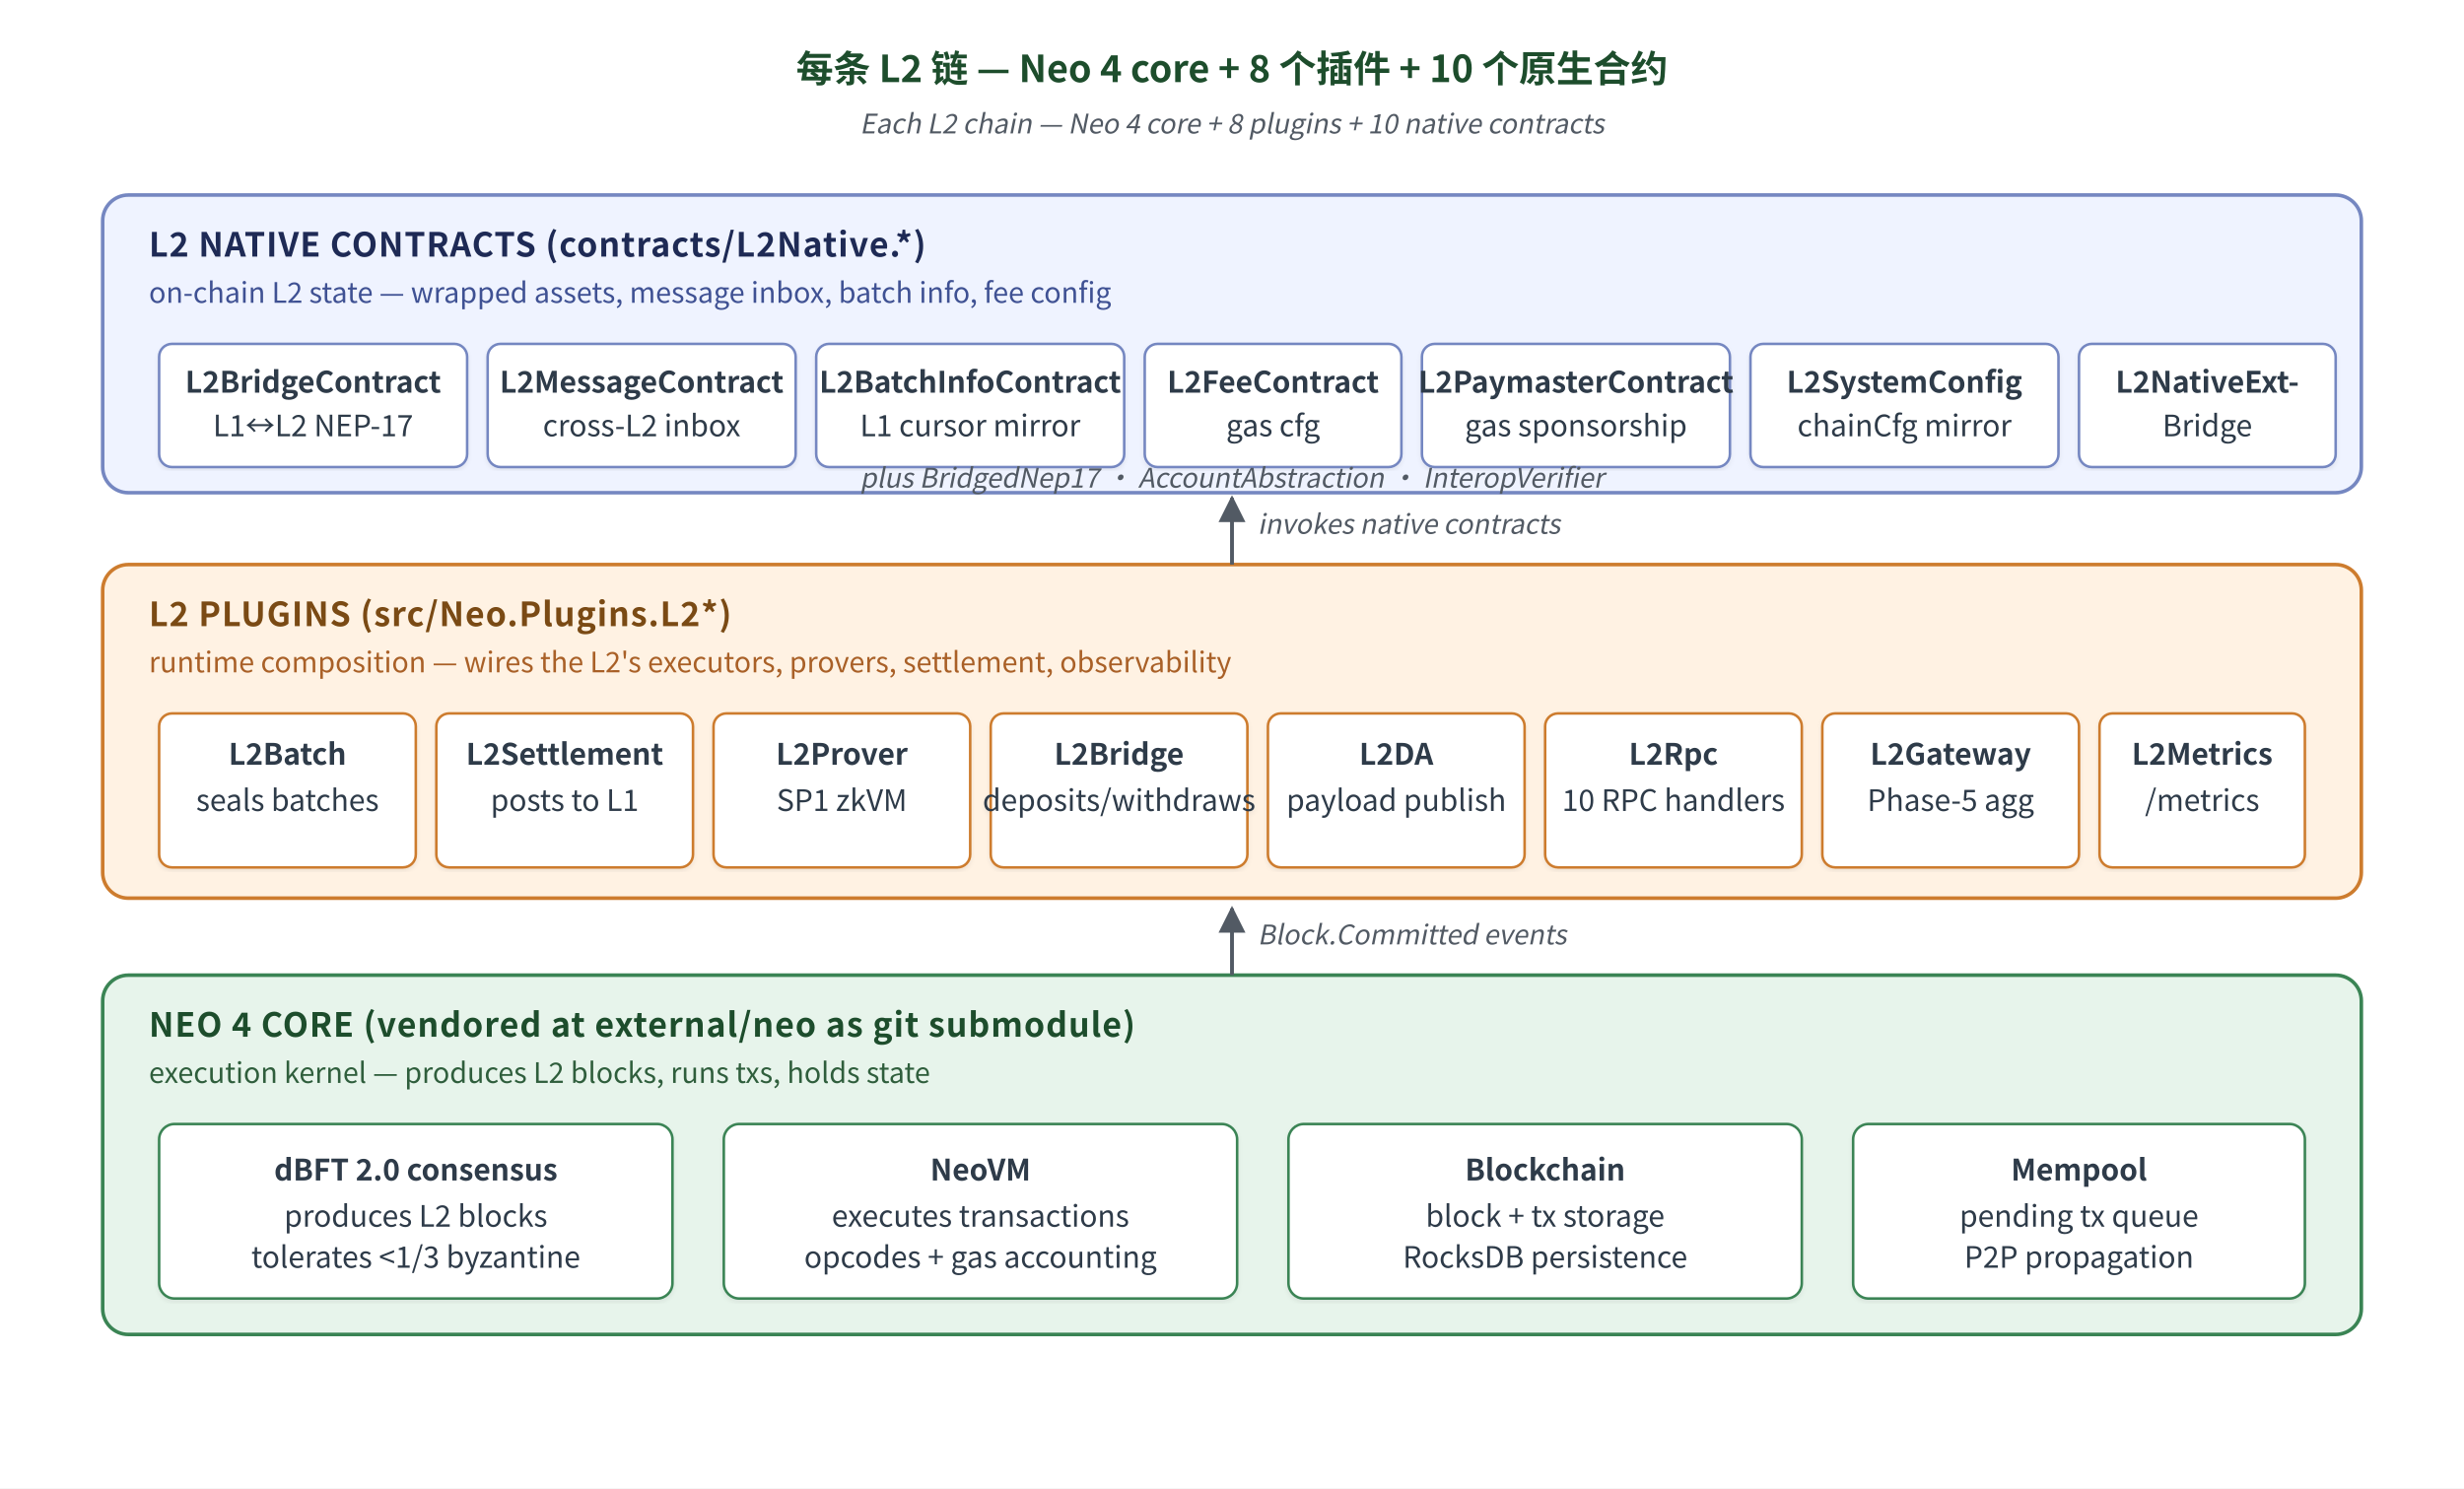
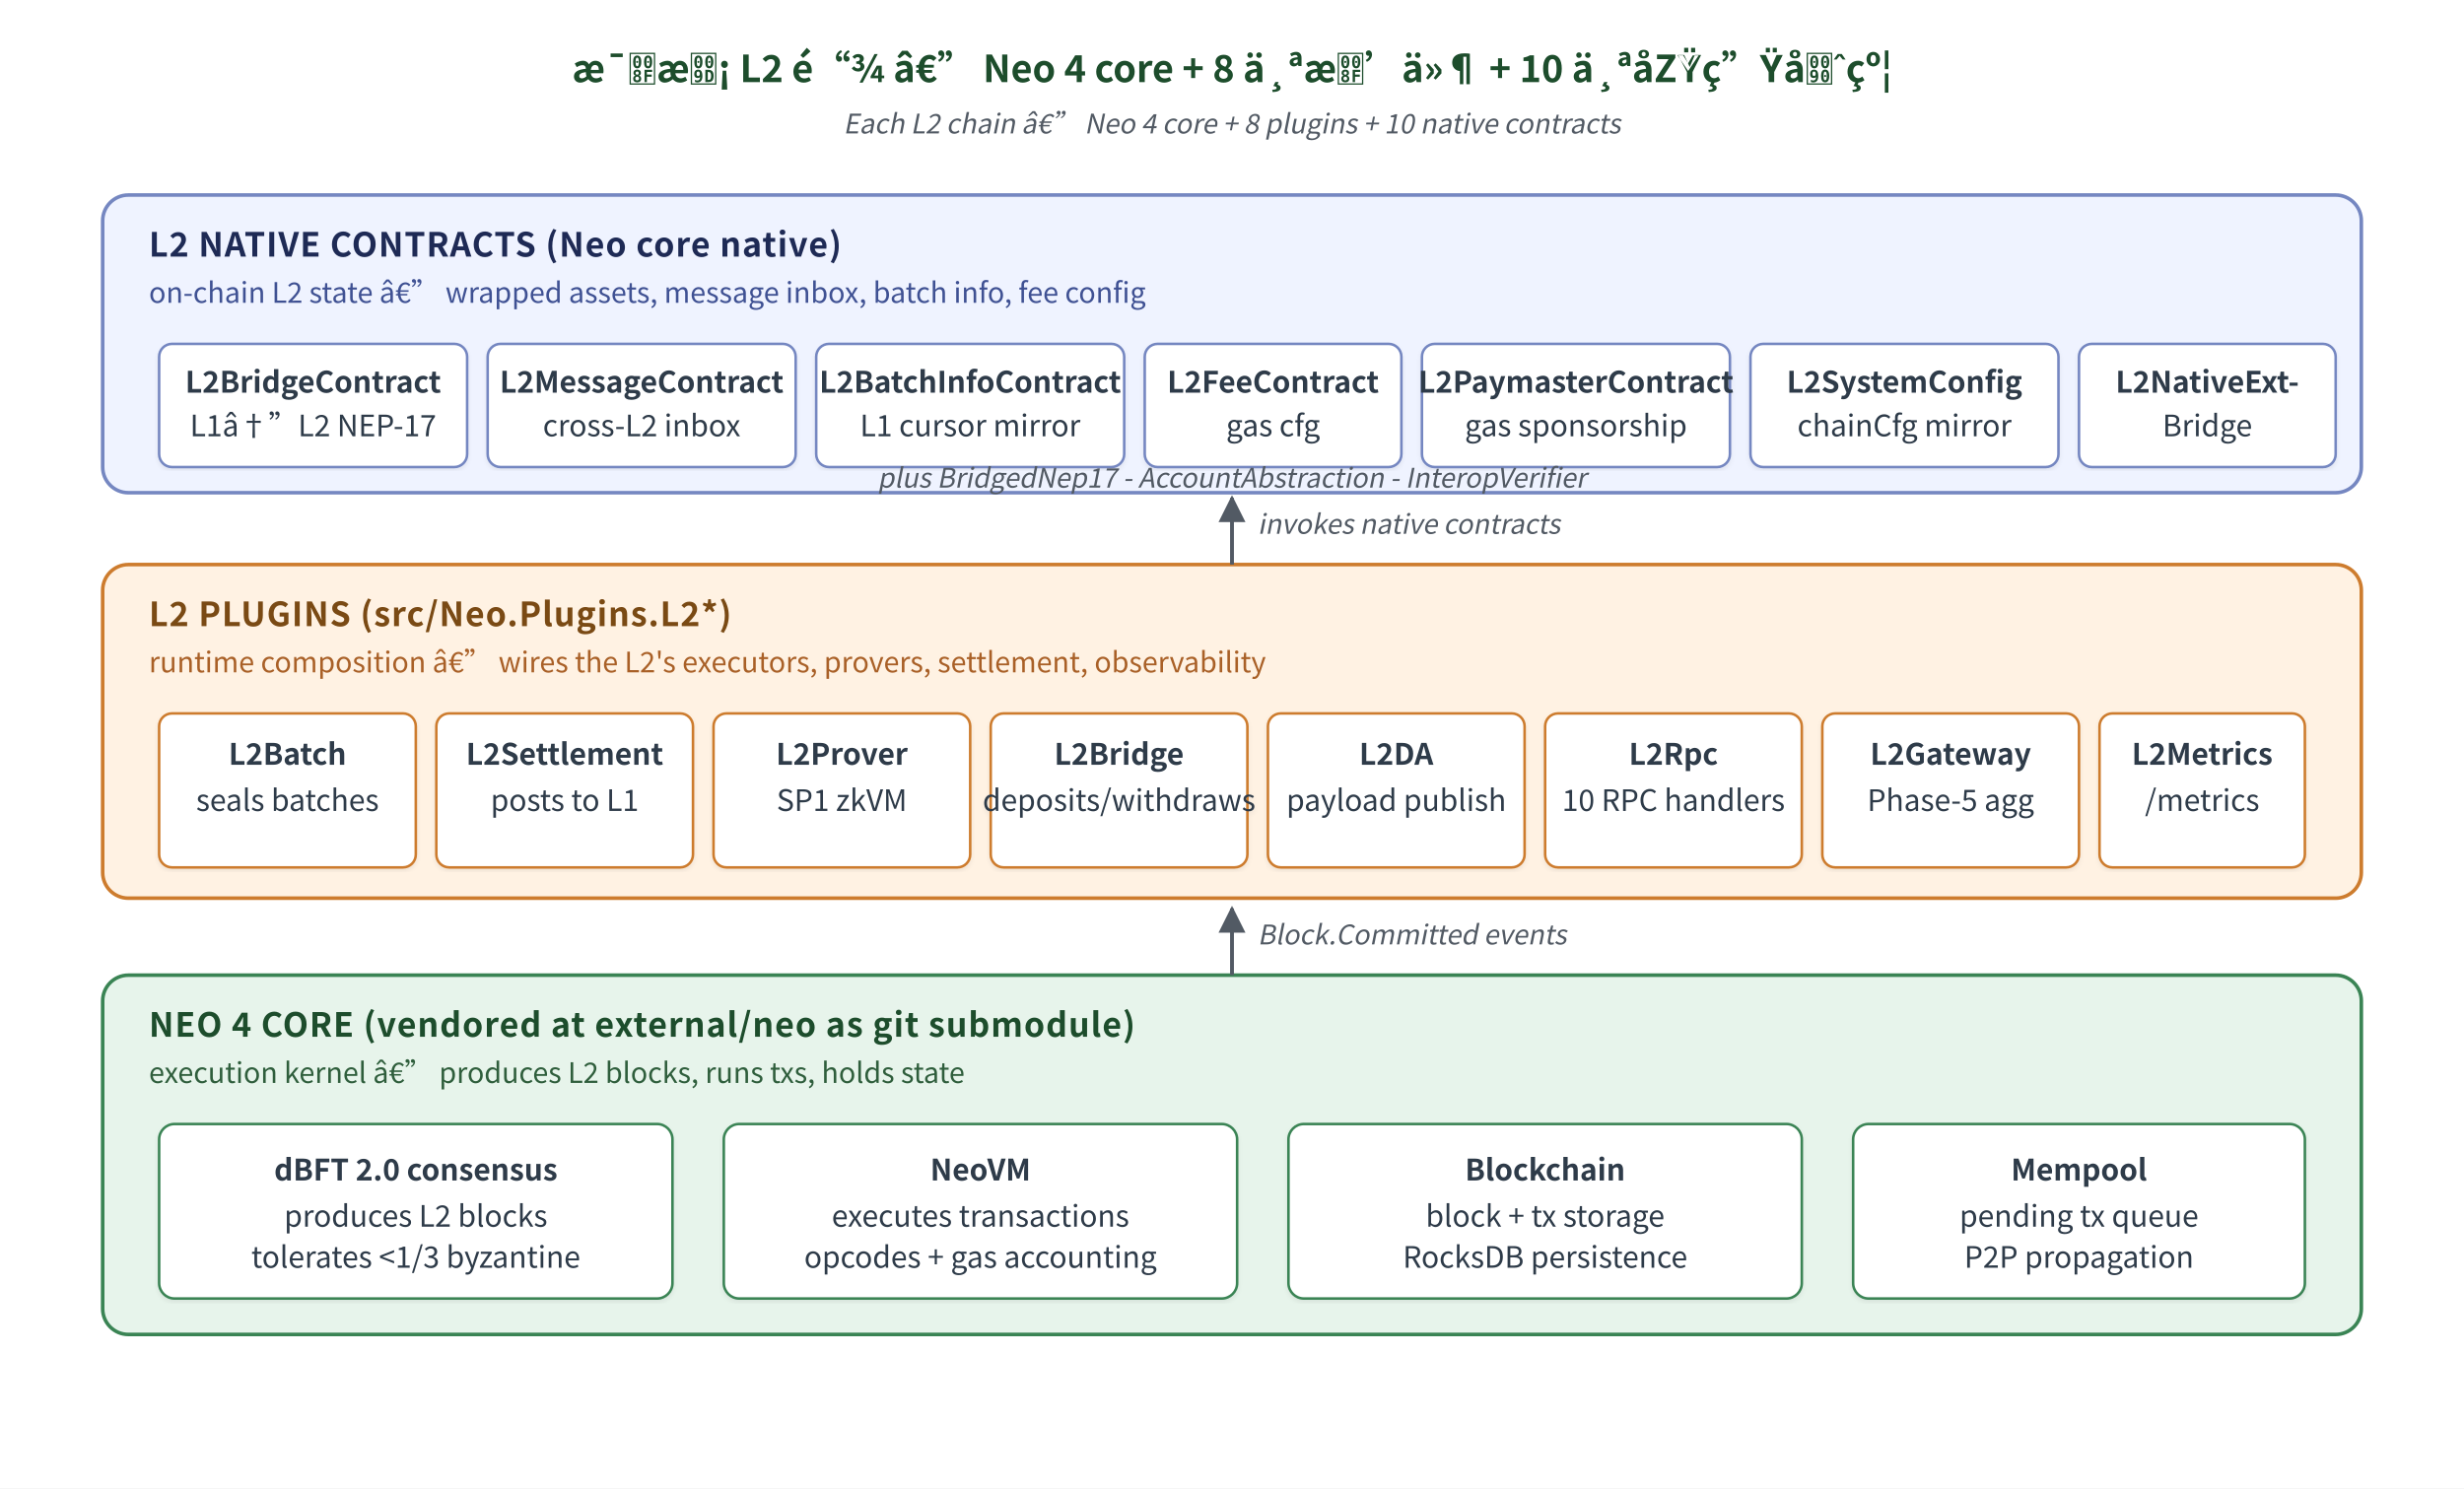
<svg xmlns="http://www.w3.org/2000/svg" viewBox="0 0 960 580" font-family="'Noto Sans CJK SC', -apple-system, BlinkMacSystemFont, 'Segoe UI', Helvetica, Arial, sans-serif" role="img" aria-labelledby="title desc">
  <defs>
    <marker id="arrow" viewBox="0 0 10 10" refX="9" refY="5" markerWidth="7" markerHeight="7" orient="auto">
      <path d="M0,0 L10,5 L0,10 Z" fill="#525a64" />
    </marker>
    <filter id="card" x="-2%" y="-3%" width="104%" height="106%">
      <feDropShadow dx="0" dy="1" stdDeviation="0.9" flood-color="#000000" flood-opacity="0.07" />
    </filter>
    <style>
      .layer-title { font-size: 13px; font-weight: 700; letter-spacing: 0.4px; }
      .layer-sub   { font-size: 11px; }
      .item        { font-size: 11.5px; fill: #2d3a48; }
      .header      { font-size: 14.5px; font-weight: 700; }
      .edge-lbl    { font-size: 10.5px; font-style: italic; fill: #525a64; }
    </style>
  </defs>
  <rect width="960" height="580" fill="#ffffff" />
-   <text x="480" y="32" text-anchor="middle" class="header" fill="#1d4d2c">每条 L2 链 — Neo 4 core + 8 个插件 + 10 个原生合约</text>
-   <text x="480" y="52" text-anchor="middle" class="edge-lbl" fill="#525a64">Each L2 chain — Neo 4 core + 8 plugins + 10 native contracts</text>
+   <text x="480" y="32" text-anchor="middle" class="header" fill="#1d4d2c">æ¯æ¡ L2 é“¾ â€” Neo 4 core + 8 ä¸ªæ’ä»¶ + 10 ä¸ªåŽŸç”Ÿåˆçº¦</text>
+   <text x="480" y="52" text-anchor="middle" class="edge-lbl" fill="#525a64">Each L2 chain â€” Neo 4 core + 8 plugins + 10 native contracts</text>
  <rect x="40" y="380" width="880" height="140" rx="10" ry="10" fill="#e7f4eb" stroke="#3a8454" stroke-width="1.4" />
  <text x="58" y="404" class="layer-title" fill="#1d4d2c">NEO 4 CORE (vendored at external/neo as git submodule)</text>
-   <text x="58" y="422" class="layer-sub" fill="#2f5e3c">execution kernel — produces L2 blocks, runs txs, holds state</text>
+   <text x="58" y="422" class="layer-sub" fill="#2f5e3c">execution kernel â€” produces L2 blocks, runs txs, holds state</text>
  <g filter="url(#card)">
    <rect x="62" y="438" width="200" height="68" rx="6" ry="6" fill="#ffffff" stroke="#3a8454" />
    <text x="162" y="460" text-anchor="middle" class="item" font-weight="600">dBFT 2.0 consensus</text>
    <text x="162" y="478" text-anchor="middle" class="item">produces L2 blocks</text>
    <text x="162" y="494" text-anchor="middle" class="item">tolerates &lt;1/3 byzantine</text>
  </g>
  <g filter="url(#card)">
    <rect x="282" y="438" width="200" height="68" rx="6" ry="6" fill="#ffffff" stroke="#3a8454" />
    <text x="382" y="460" text-anchor="middle" class="item" font-weight="600">NeoVM</text>
    <text x="382" y="478" text-anchor="middle" class="item">executes transactions</text>
    <text x="382" y="494" text-anchor="middle" class="item">opcodes + gas accounting</text>
  </g>
  <g filter="url(#card)">
    <rect x="502" y="438" width="200" height="68" rx="6" ry="6" fill="#ffffff" stroke="#3a8454" />
    <text x="602" y="460" text-anchor="middle" class="item" font-weight="600">Blockchain</text>
    <text x="602" y="478" text-anchor="middle" class="item">block + tx storage</text>
    <text x="602" y="494" text-anchor="middle" class="item">RocksDB persistence</text>
  </g>
  <g filter="url(#card)">
    <rect x="722" y="438" width="176" height="68" rx="6" ry="6" fill="#ffffff" stroke="#3a8454" />
    <text x="810" y="460" text-anchor="middle" class="item" font-weight="600">Mempool</text>
    <text x="810" y="478" text-anchor="middle" class="item">pending tx queue</text>
    <text x="810" y="494" text-anchor="middle" class="item">P2P propagation</text>
  </g>
  <line x1="480" y1="380" x2="480" y2="354" stroke="#525a64" stroke-width="1.5" marker-end="url(#arrow)" />
  <text x="490" y="368" class="edge-lbl">Block.Committed events</text>
  <rect x="40" y="220" width="880" height="130" rx="10" ry="10" fill="#fff2e3" stroke="#cd7c2e" stroke-width="1.4" />
  <text x="58" y="244" class="layer-title" fill="#7a4a14">L2 PLUGINS (src/Neo.Plugins.L2*)</text>
-   <text x="58" y="262" class="layer-sub" fill="#a96027">runtime composition — wires the L2's executors, provers, settlement, observability</text>
+   <text x="58" y="262" class="layer-sub" fill="#a96027">runtime composition â€” wires the L2's executors, provers, settlement, observability</text>
  <g filter="url(#card)">
    <rect x="62" y="278" width="100" height="60" rx="5" ry="5" fill="#ffffff" stroke="#cd7c2e" />
    <text x="112" y="298" text-anchor="middle" class="item" font-weight="600">L2Batch</text>
    <text x="112" y="316" text-anchor="middle" class="item" font-size="10">seals batches</text>
  </g>
  <g filter="url(#card)">
    <rect x="170" y="278" width="100" height="60" rx="5" ry="5" fill="#ffffff" stroke="#cd7c2e" />
    <text x="220" y="298" text-anchor="middle" class="item" font-weight="600">L2Settlement</text>
    <text x="220" y="316" text-anchor="middle" class="item" font-size="10">posts to L1</text>
  </g>
  <g filter="url(#card)">
    <rect x="278" y="278" width="100" height="60" rx="5" ry="5" fill="#ffffff" stroke="#cd7c2e" />
    <text x="328" y="298" text-anchor="middle" class="item" font-weight="600">L2Prover</text>
    <text x="328" y="316" text-anchor="middle" class="item" font-size="10">SP1 zkVM</text>
  </g>
  <g filter="url(#card)">
    <rect x="386" y="278" width="100" height="60" rx="5" ry="5" fill="#ffffff" stroke="#cd7c2e" />
    <text x="436" y="298" text-anchor="middle" class="item" font-weight="600">L2Bridge</text>
    <text x="436" y="316" text-anchor="middle" class="item" font-size="10">deposits/withdraws</text>
  </g>
  <g filter="url(#card)">
    <rect x="494" y="278" width="100" height="60" rx="5" ry="5" fill="#ffffff" stroke="#cd7c2e" />
    <text x="544" y="298" text-anchor="middle" class="item" font-weight="600">L2DA</text>
    <text x="544" y="316" text-anchor="middle" class="item" font-size="10">payload publish</text>
  </g>
  <g filter="url(#card)">
    <rect x="602" y="278" width="100" height="60" rx="5" ry="5" fill="#ffffff" stroke="#cd7c2e" />
    <text x="652" y="298" text-anchor="middle" class="item" font-weight="600">L2Rpc</text>
    <text x="652" y="316" text-anchor="middle" class="item" font-size="10">10 RPC handlers</text>
  </g>
  <g filter="url(#card)">
    <rect x="710" y="278" width="100" height="60" rx="5" ry="5" fill="#ffffff" stroke="#cd7c2e" />
    <text x="760" y="298" text-anchor="middle" class="item" font-weight="600">L2Gateway</text>
    <text x="760" y="316" text-anchor="middle" class="item" font-size="10">Phase-5 agg</text>
  </g>
  <g filter="url(#card)">
    <rect x="818" y="278" width="80" height="60" rx="5" ry="5" fill="#ffffff" stroke="#cd7c2e" />
    <text x="858" y="298" text-anchor="middle" class="item" font-weight="600">L2Metrics</text>
    <text x="858" y="316" text-anchor="middle" class="item" font-size="10">/metrics</text>
  </g>
  <line x1="480" y1="220" x2="480" y2="194" stroke="#525a64" stroke-width="1.5" marker-end="url(#arrow)" />
  <text x="490" y="208" class="edge-lbl">invokes native contracts</text>
  <rect x="40" y="76" width="880" height="116" rx="10" ry="10" fill="#eff3ff" stroke="#7587c1" stroke-width="1.4" />
-   <text x="58" y="100" class="layer-title" fill="#1e2a55">L2 NATIVE CONTRACTS (contracts/L2Native.*)</text>
-   <text x="58" y="118" class="layer-sub" fill="#3f5193">on-chain L2 state — wrapped assets, message inbox, batch info, fee config</text>
+   <text x="58" y="100" class="layer-title" fill="#1e2a55">L2 NATIVE CONTRACTS (Neo core native)</text>
+   <text x="58" y="118" class="layer-sub" fill="#3f5193">on-chain L2 state â€” wrapped assets, message inbox, batch info, fee config</text>
  <g filter="url(#card)">
    <rect x="62" y="134" width="120" height="48" rx="5" ry="5" fill="#ffffff" stroke="#7587c1" />
    <text x="122" y="153" text-anchor="middle" class="item" font-weight="600">L2BridgeContract</text>
-     <text x="122" y="170" text-anchor="middle" class="item" font-size="10">L1↔L2 NEP-17</text>
+     <text x="122" y="170" text-anchor="middle" class="item" font-size="10">L1â†”L2 NEP-17</text>
  </g>
  <g filter="url(#card)">
    <rect x="190" y="134" width="120" height="48" rx="5" ry="5" fill="#ffffff" stroke="#7587c1" />
    <text x="250" y="153" text-anchor="middle" class="item" font-weight="600">L2MessageContract</text>
    <text x="250" y="170" text-anchor="middle" class="item" font-size="10">cross-L2 inbox</text>
  </g>
  <g filter="url(#card)">
    <rect x="318" y="134" width="120" height="48" rx="5" ry="5" fill="#ffffff" stroke="#7587c1" />
    <text x="378" y="153" text-anchor="middle" class="item" font-weight="600">L2BatchInfoContract</text>
    <text x="378" y="170" text-anchor="middle" class="item" font-size="10">L1 cursor mirror</text>
  </g>
  <g filter="url(#card)">
    <rect x="446" y="134" width="100" height="48" rx="5" ry="5" fill="#ffffff" stroke="#7587c1" />
    <text x="496" y="153" text-anchor="middle" class="item" font-weight="600">L2FeeContract</text>
    <text x="496" y="170" text-anchor="middle" class="item" font-size="10">gas cfg</text>
  </g>
  <g filter="url(#card)">
    <rect x="554" y="134" width="120" height="48" rx="5" ry="5" fill="#ffffff" stroke="#7587c1" />
    <text x="614" y="153" text-anchor="middle" class="item" font-weight="600">L2PaymasterContract</text>
    <text x="614" y="170" text-anchor="middle" class="item" font-size="10">gas sponsorship</text>
  </g>
  <g filter="url(#card)">
    <rect x="682" y="134" width="120" height="48" rx="5" ry="5" fill="#ffffff" stroke="#7587c1" />
    <text x="742" y="153" text-anchor="middle" class="item" font-weight="600">L2SystemConfig</text>
    <text x="742" y="170" text-anchor="middle" class="item" font-size="10">chainCfg mirror</text>
  </g>
  <g filter="url(#card)">
    <rect x="810" y="134" width="100" height="48" rx="5" ry="5" fill="#ffffff" stroke="#7587c1" />
    <text x="860" y="153" text-anchor="middle" class="item" font-weight="600" font-size="10.5">L2NativeExt-</text>
    <text x="860" y="170" text-anchor="middle" class="item" font-size="10">Bridge</text>
  </g>
-   <text x="480" y="190" text-anchor="middle" class="edge-lbl">plus BridgedNep17 · AccountAbstraction · InteropVerifier</text>
+   <text x="480" y="190" text-anchor="middle" class="edge-lbl">plus BridgedNep17 - AccountAbstraction - InteropVerifier</text>
</svg>
